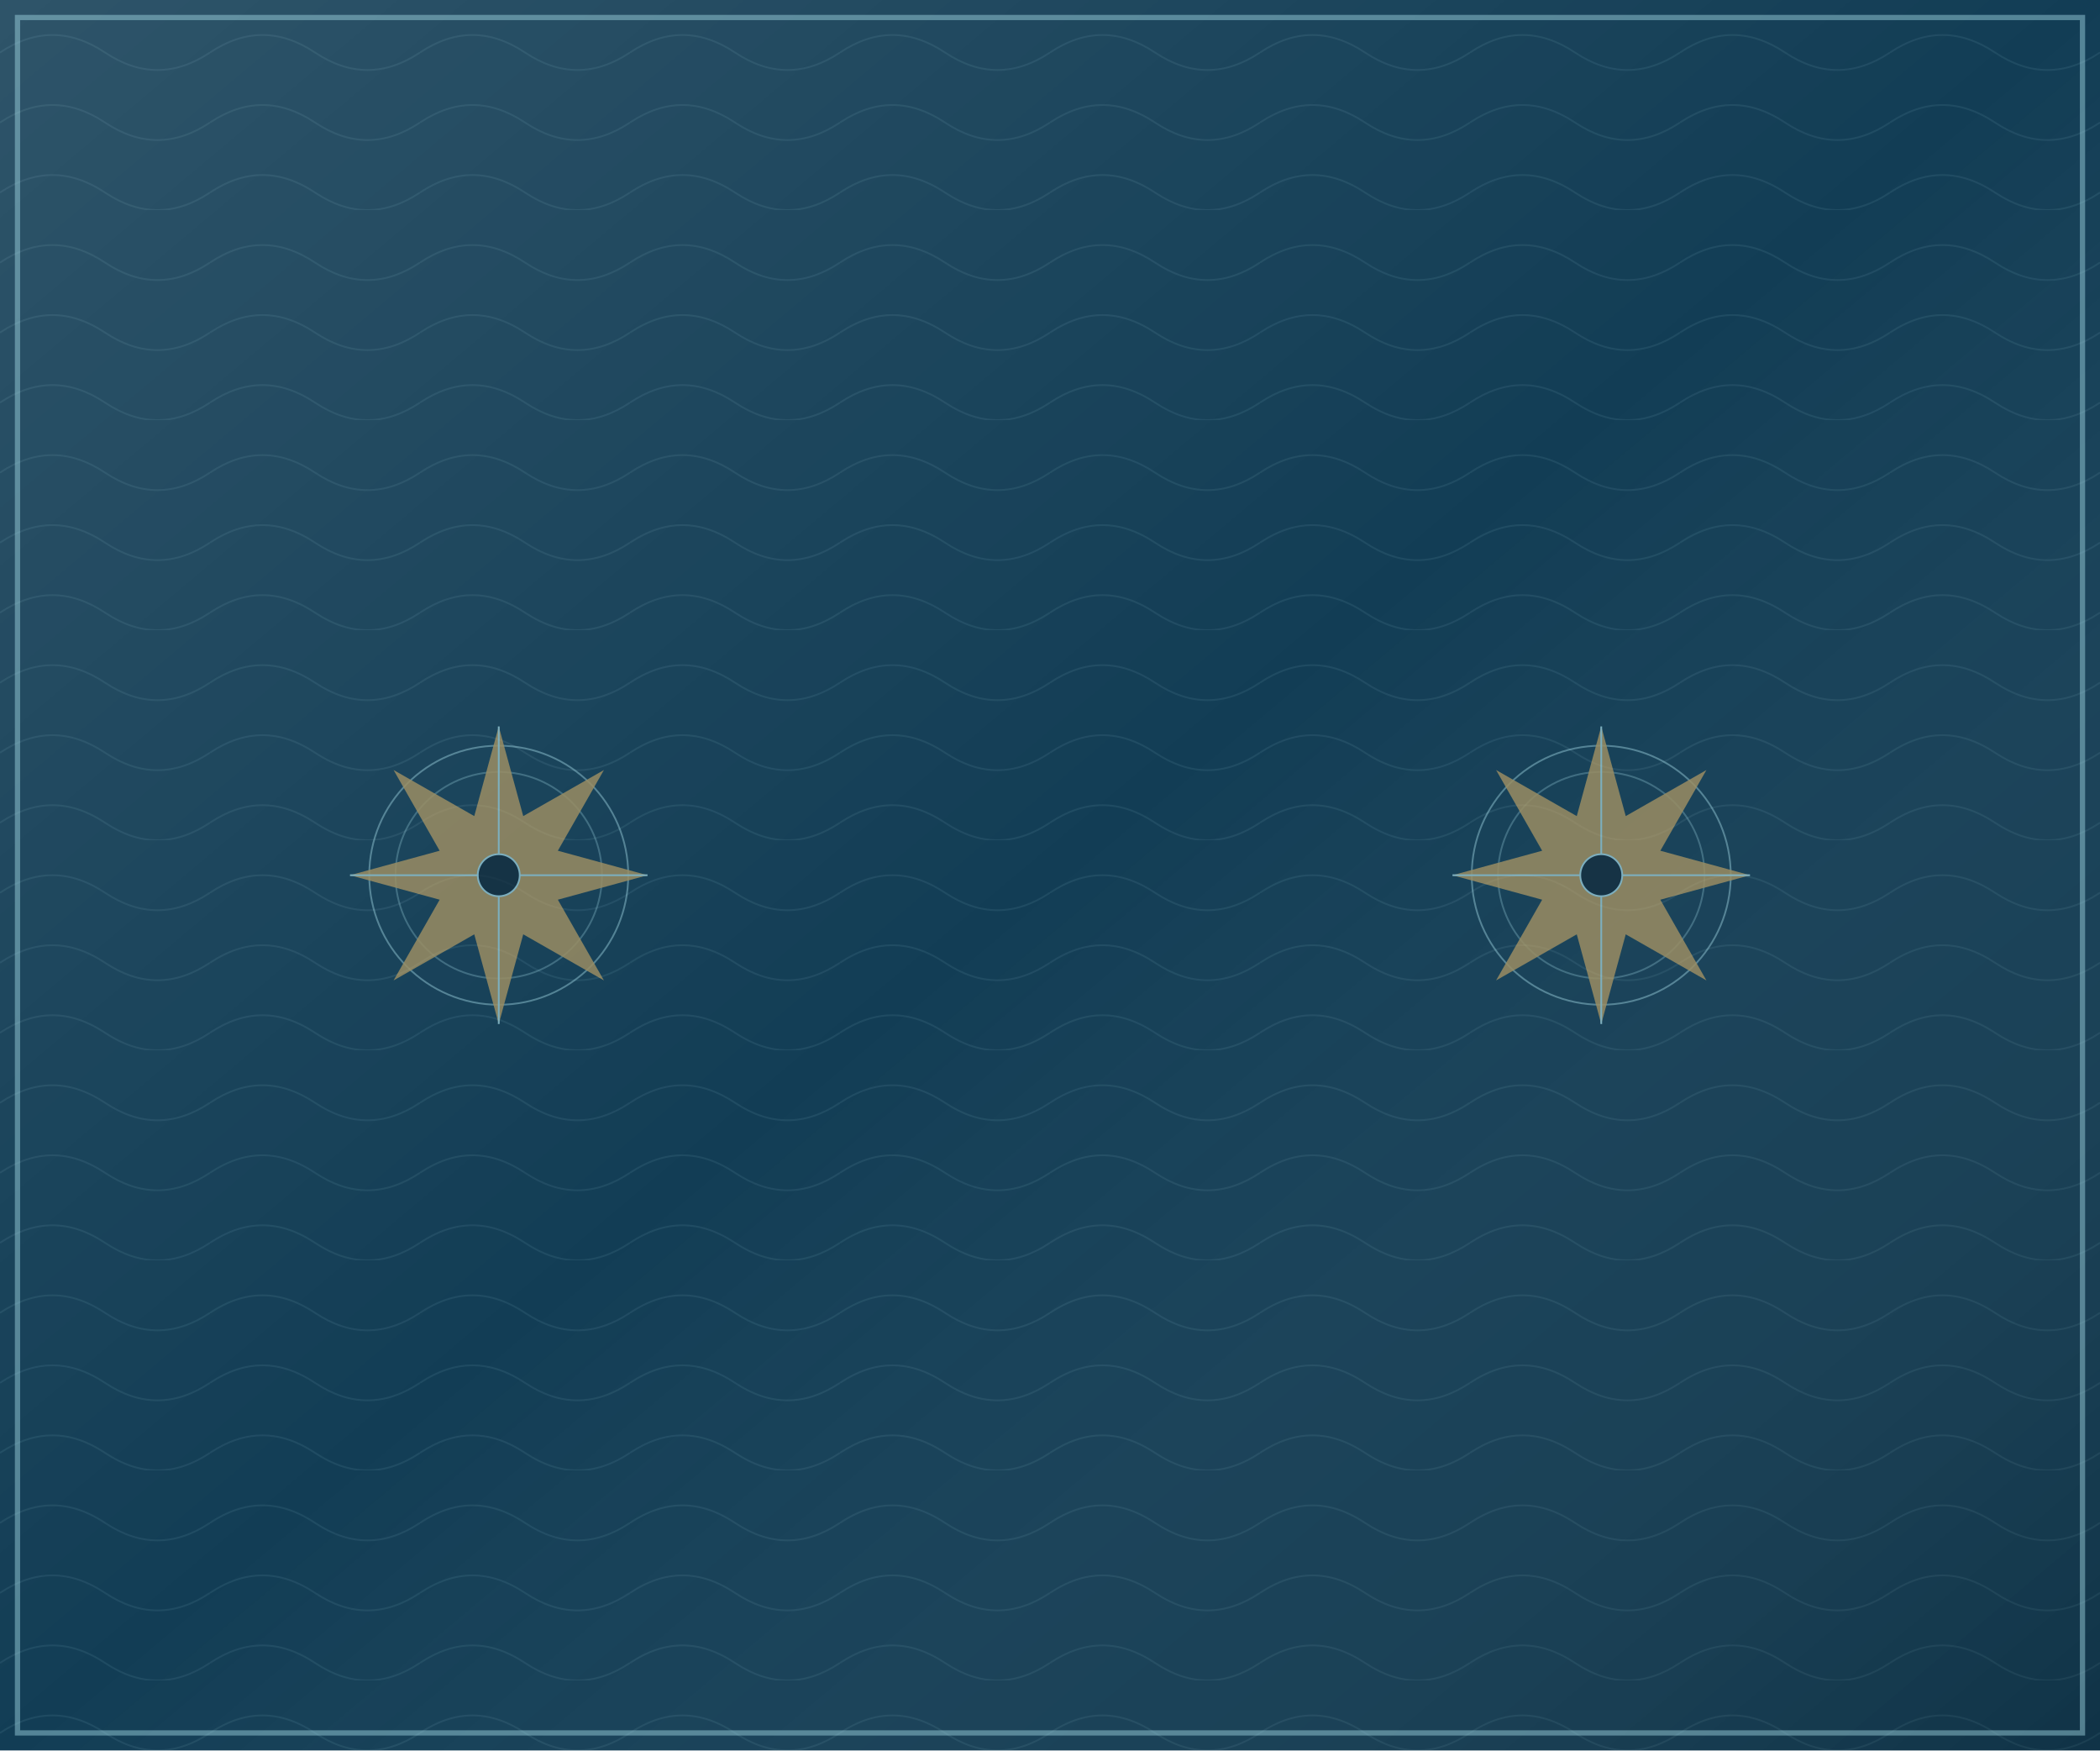
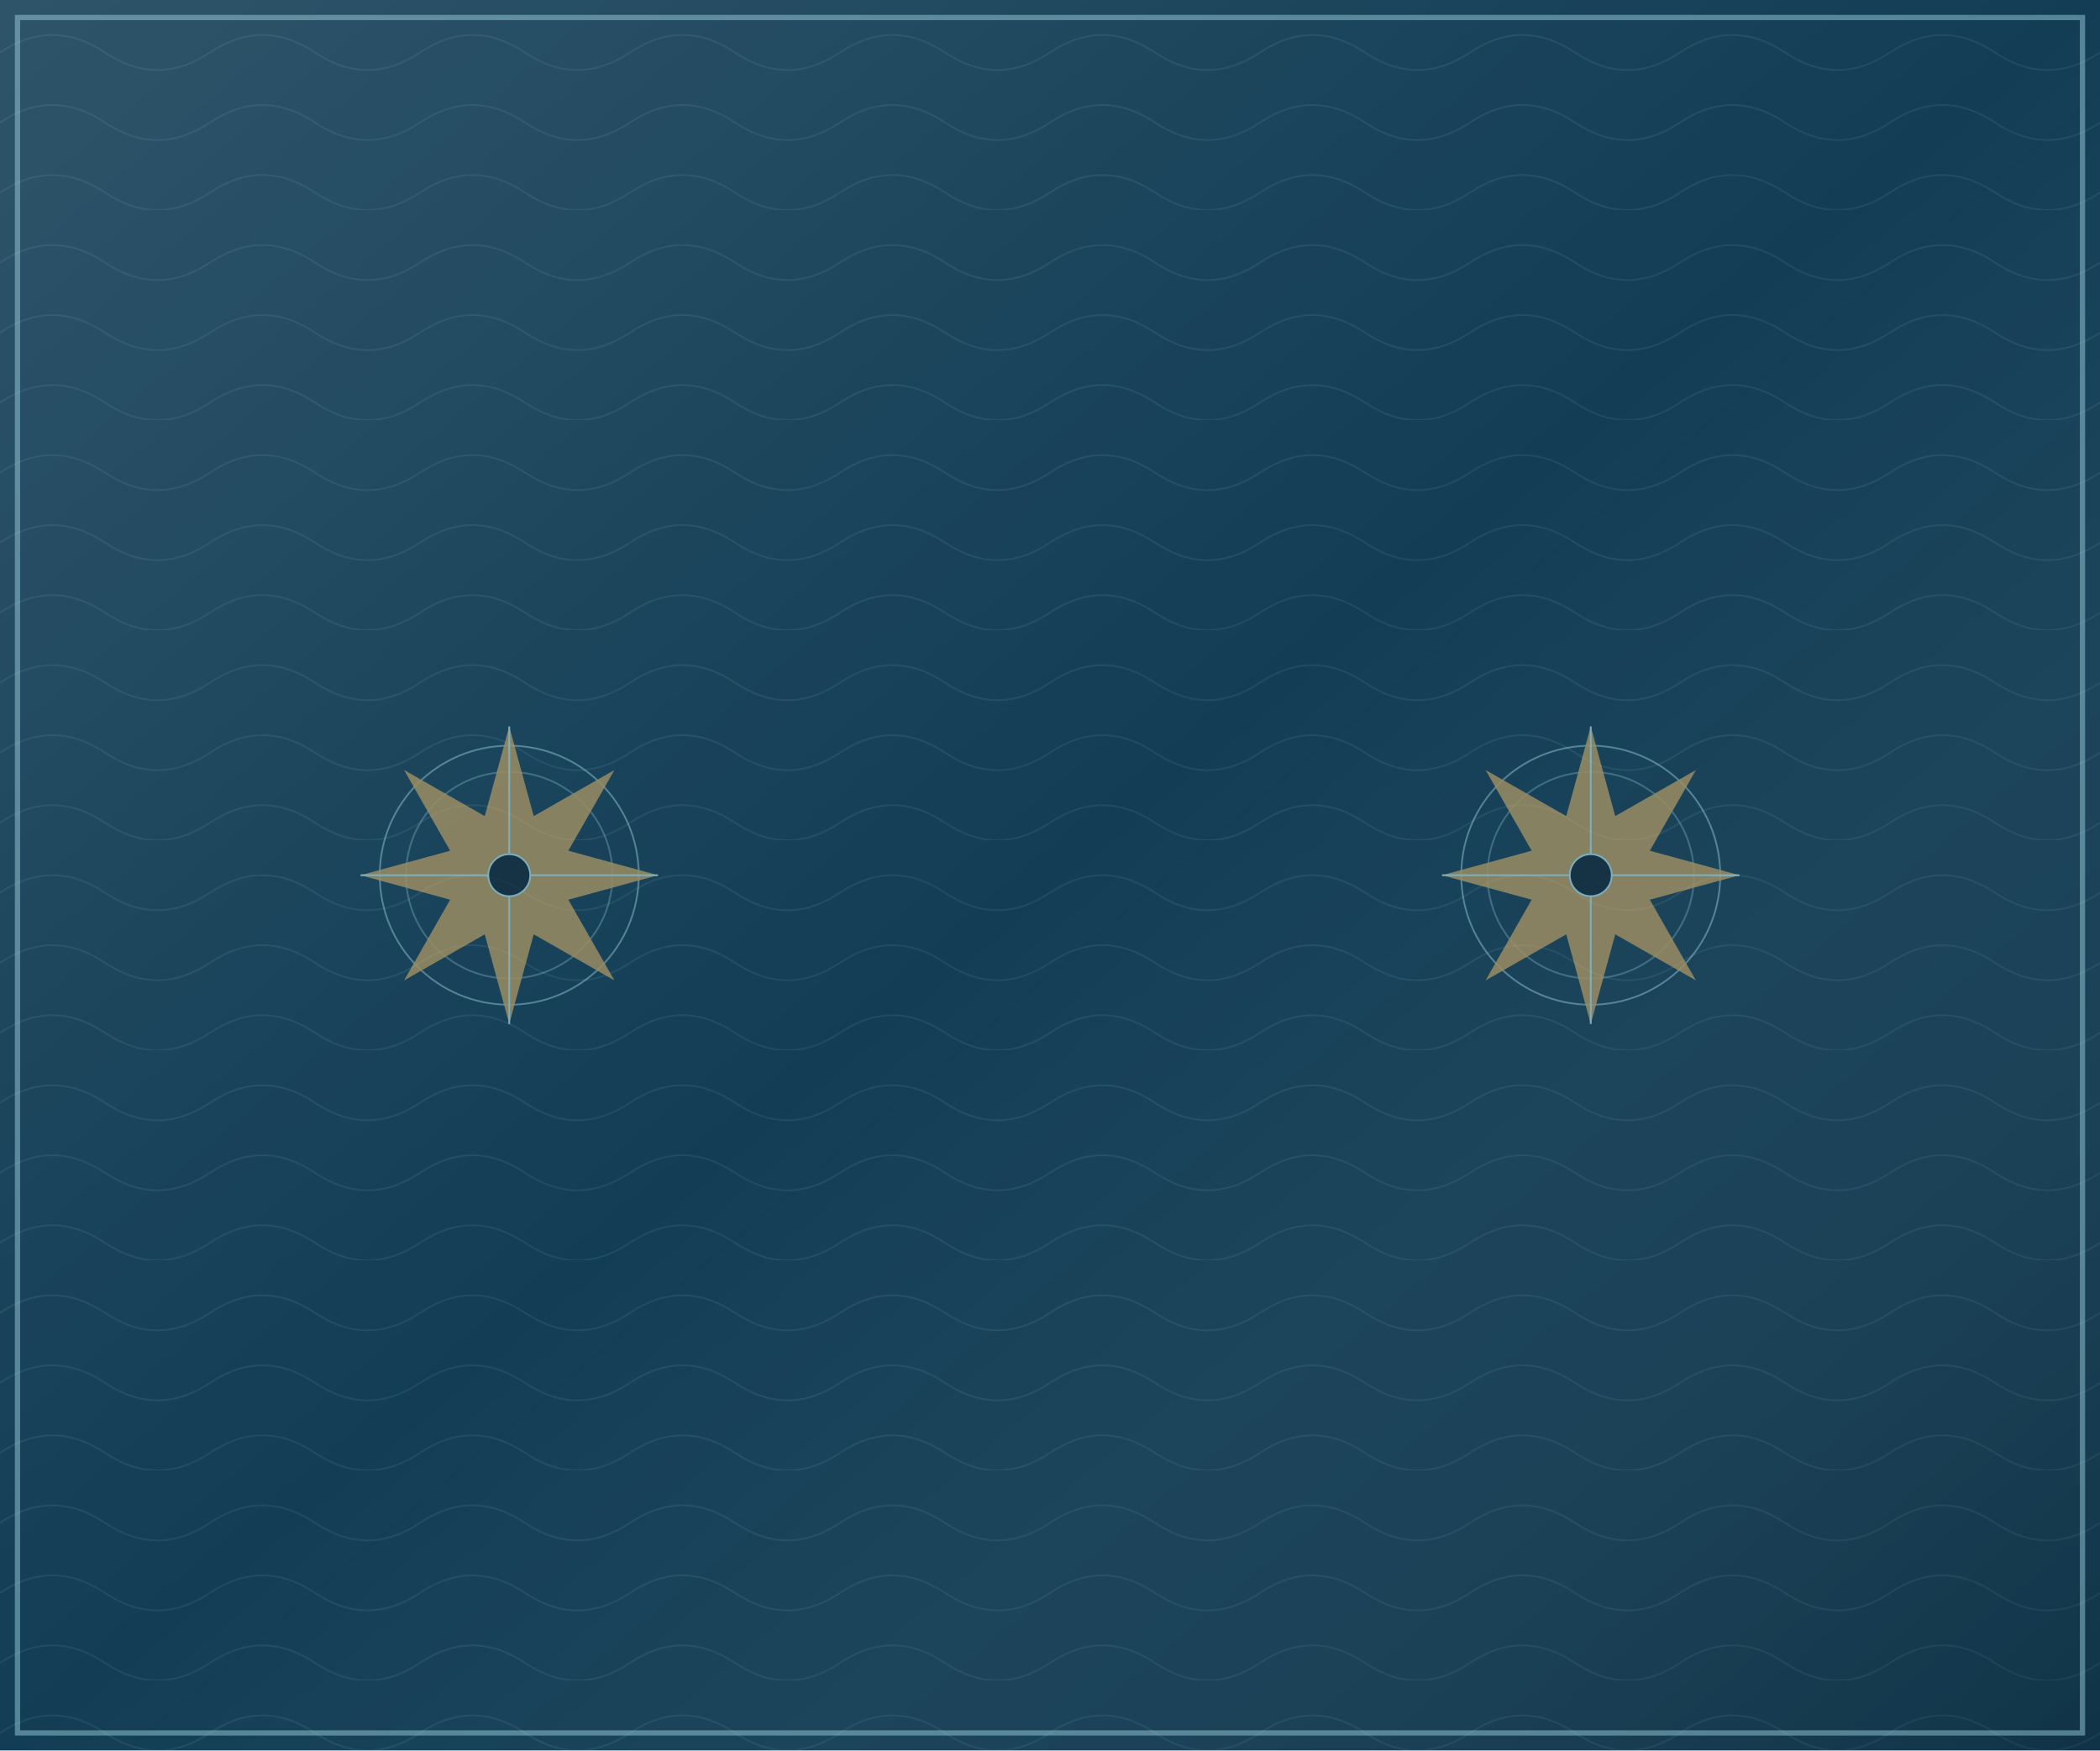
<svg xmlns="http://www.w3.org/2000/svg" viewBox="0 0 1200 1000" preserveAspectRatio="none">
  <defs>
    <pattern id="texture" width="120" height="120" patternUnits="userSpaceOnUse">
      <path d="M0 30Q30 10 60 30T120 30M0 70Q30 50 60 70T120 70M0 110Q30 90 60 110T120 110" fill="none" stroke="#a6dce8" opacity=".09" />
    </pattern>
    <linearGradient id="sheen" x2="1" y2="1">
      <stop stop-color="#fff" stop-opacity=".12" />
      <stop offset=".5" stop-color="#fff" stop-opacity="0" />
      <stop offset="1" stop-color="#000" stop-opacity=".18" />
    </linearGradient>
  </defs>
  <rect width="1200" height="1000" fill="#123d55" />
  <rect width="1200" height="1000" fill="url(#texture)" />
  <rect width="1200" height="1000" fill="url(#sheen)" />
  <path d="M10 10H1190V990H10Z" fill="none" stroke="#a6dce8" stroke-opacity=".45" stroke-width="3" />
-   <g transform="translate(285 500)" opacity=".7">
+   <g transform="translate(291 500)" opacity=".7">
    <circle r="74" fill="none" stroke="#a6dce8" opacity=".6" />
    <circle r="59" fill="none" stroke="#a6dce8" opacity=".4" />
    <polygon points="0.00,-85.00 13.99,-33.77 60.10,-60.10 33.77,-13.99 85.00,0.00 33.77,13.99 60.10,60.10 13.99,33.77 0.00,85.00 -13.99,33.77 -60.10,60.10 -33.77,13.99 -85.00,0.00 -33.77,-13.99 -60.10,-60.10 -13.99,-33.77" fill="#cfac66" opacity=".85" />
    <path d="M0-85L0 85M-85 0H85" stroke="#a6dce8" />
    <circle r="12" fill="#142c3c" stroke="#a6dce8" />
  </g>
-   <g transform="translate(915 500)" opacity=".7">
+   <g transform="translate(909 500)" opacity=".7">
    <circle r="74" fill="none" stroke="#a6dce8" opacity=".6" />
    <circle r="59" fill="none" stroke="#a6dce8" opacity=".4" />
    <polygon points="0.00,-85.00 13.99,-33.77 60.10,-60.10 33.77,-13.99 85.00,0.00 33.77,13.99 60.10,60.10 13.99,33.77 0.00,85.00 -13.99,33.77 -60.10,60.10 -33.77,13.99 -85.00,0.00 -33.77,-13.99 -60.10,-60.10 -13.99,-33.77" fill="#cfac66" opacity=".85" />
    <path d="M0-85L0 85M-85 0H85" stroke="#a6dce8" />
    <circle r="12" fill="#142c3c" stroke="#a6dce8" />
  </g>
</svg>
